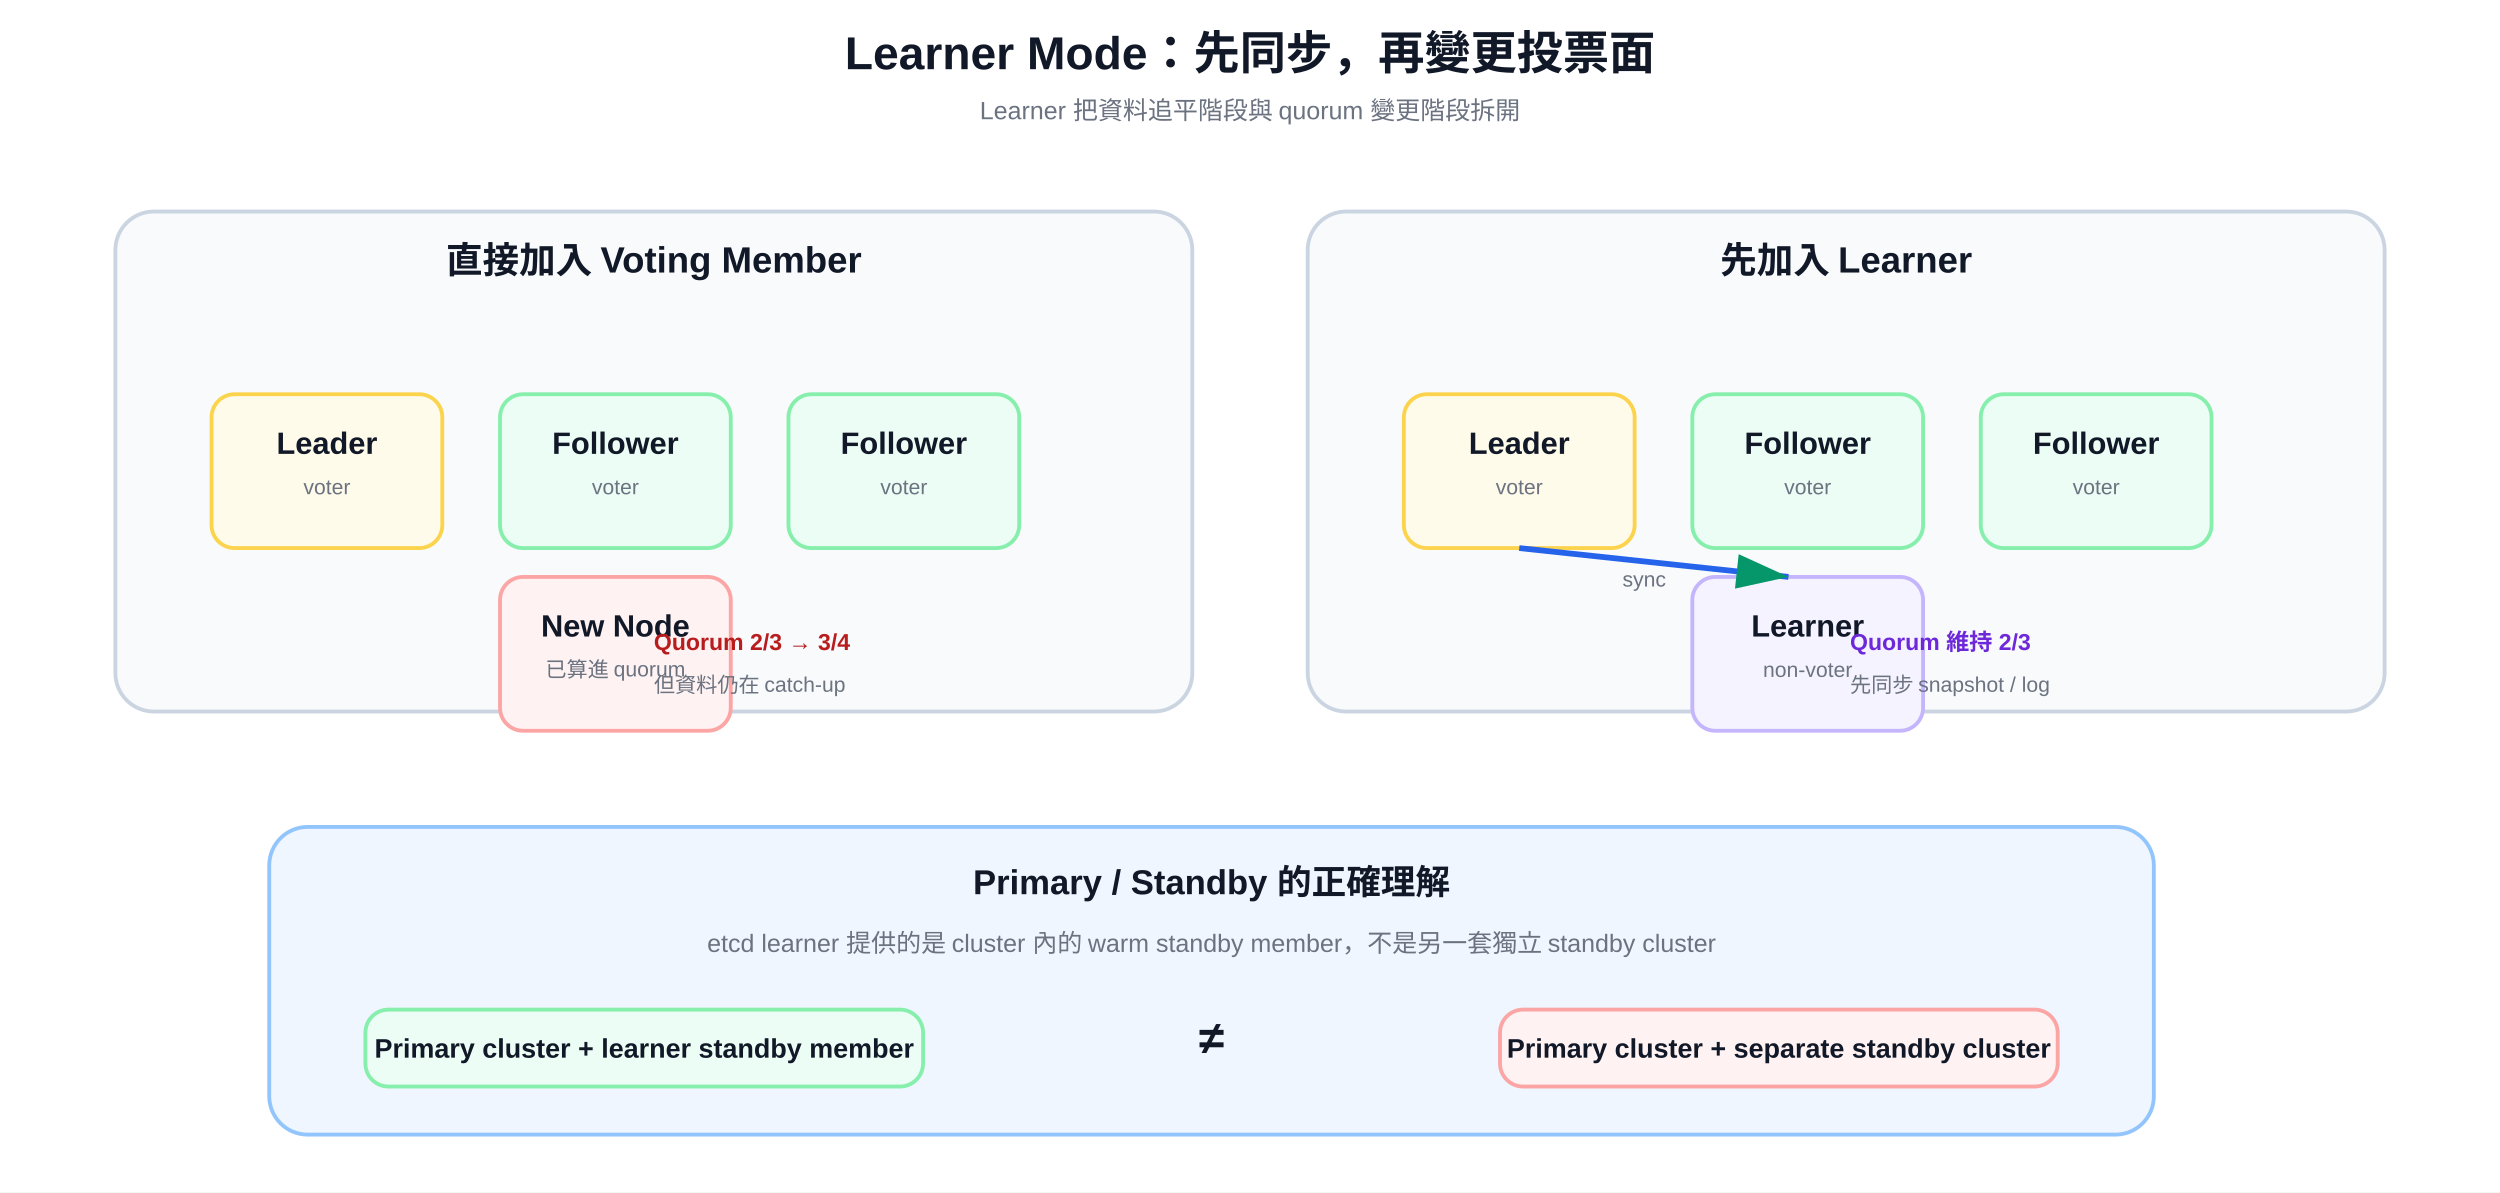
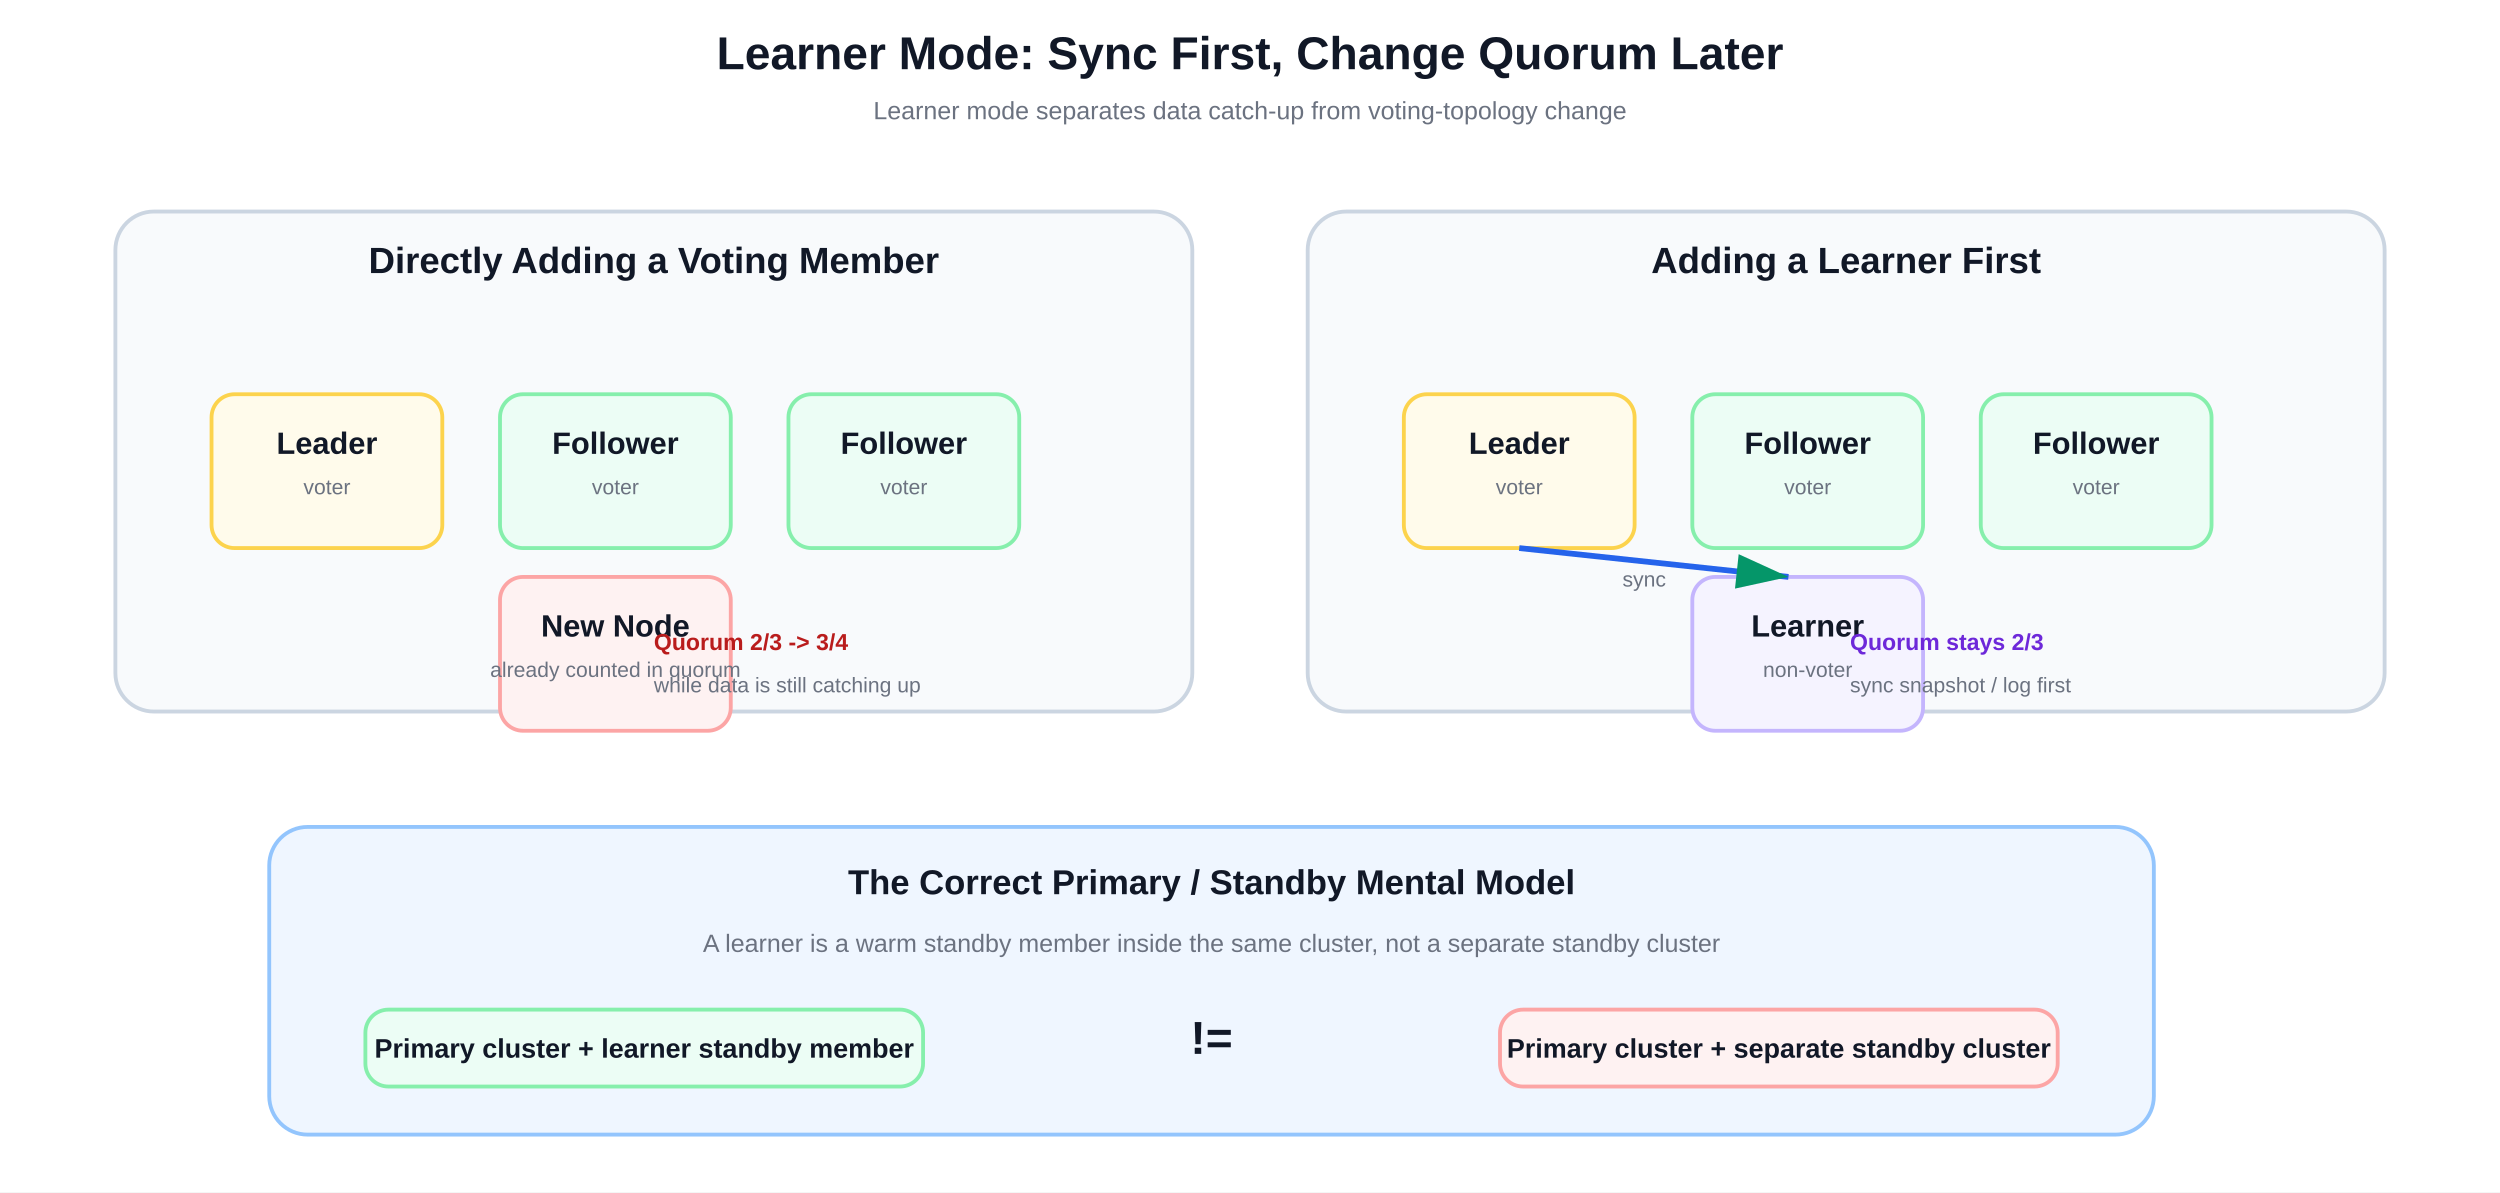
<svg xmlns="http://www.w3.org/2000/svg" viewBox="0 0 1300 620">
  <defs>
    <marker id="arrow" markerWidth="10" markerHeight="7" refX="9" refY="3.5" orient="auto">
      <polygon points="0 0.5, 9 3.5, 0 6.5" fill="#2563eb" />
    </marker>
    <marker id="arrow-green" markerWidth="10" markerHeight="7" refX="9" refY="3.5" orient="auto">
      <polygon points="0 0.5, 9 3.5, 0 6.5" fill="#059669" />
    </marker>
  </defs>
  <rect width="100%" height="100%" fill="#ffffff" />
-   <text x="650" y="36" font-family="-apple-system, 'Helvetica Neue', Arial, sans-serif" font-size="24" font-weight="700" fill="#111827" text-anchor="middle">Learner Mode：先同步，再變更投票面</text>
-   <text x="650" y="62" font-family="-apple-system, 'Helvetica Neue', Arial, sans-serif" font-size="13" font-weight="400" fill="#6b7280" text-anchor="middle">Learner 把資料追平階段與 quorum 變更階段拆開</text>
+   <text x="650" y="36" font-family="-apple-system, 'Helvetica Neue', Arial, sans-serif" font-size="24" font-weight="700" fill="#111827" text-anchor="middle">Learner Mode: Sync First, Change Quorum Later</text>
+   <text x="650" y="62" font-family="-apple-system, 'Helvetica Neue', Arial, sans-serif" font-size="13" font-weight="400" fill="#6b7280" text-anchor="middle">Learner mode separates data catch-up from voting-topology change</text>
  <rect x="60" y="110" width="560" height="260" rx="20" fill="#f8fafc" stroke="#cbd5e1" stroke-width="2" />
-   <text x="340" y="142" font-family="-apple-system, 'Helvetica Neue', Arial, sans-serif" font-size="19" font-weight="700" fill="#111827" text-anchor="middle">直接加入 Voting Member</text>
+   <text x="340" y="142" font-family="-apple-system, 'Helvetica Neue', Arial, sans-serif" font-size="19" font-weight="700" fill="#111827" text-anchor="middle">Directly Adding a Voting Member</text>
  <rect x="110" y="205" width="120" height="80" rx="12" fill="#fffbeb" stroke="#fcd34d" stroke-width="2" />
  <text x="170" y="236" font-family="-apple-system, 'Helvetica Neue', Arial, sans-serif" font-size="16" font-weight="700" fill="#111827" text-anchor="middle">Leader</text>
  <text x="170" y="257" font-family="-apple-system, 'Helvetica Neue', Arial, sans-serif" font-size="11" font-weight="400" fill="#6b7280" text-anchor="middle">voter</text>
  <rect x="260" y="205" width="120" height="80" rx="12" fill="#ecfdf5" stroke="#86efac" stroke-width="2" />
  <text x="320" y="236" font-family="-apple-system, 'Helvetica Neue', Arial, sans-serif" font-size="16" font-weight="700" fill="#111827" text-anchor="middle">Follower</text>
  <text x="320" y="257" font-family="-apple-system, 'Helvetica Neue', Arial, sans-serif" font-size="11" font-weight="400" fill="#6b7280" text-anchor="middle">voter</text>
  <rect x="410" y="205" width="120" height="80" rx="12" fill="#ecfdf5" stroke="#86efac" stroke-width="2" />
  <text x="470" y="236" font-family="-apple-system, 'Helvetica Neue', Arial, sans-serif" font-size="16" font-weight="700" fill="#111827" text-anchor="middle">Follower</text>
  <text x="470" y="257" font-family="-apple-system, 'Helvetica Neue', Arial, sans-serif" font-size="11" font-weight="400" fill="#6b7280" text-anchor="middle">voter</text>
  <rect x="260" y="300" width="120" height="80" rx="12" fill="#fef2f2" stroke="#fca5a5" stroke-width="2" />
  <text x="320" y="331" font-family="-apple-system, 'Helvetica Neue', Arial, sans-serif" font-size="16" font-weight="700" fill="#111827" text-anchor="middle">New Node</text>
-   <text x="320" y="352" font-family="-apple-system, 'Helvetica Neue', Arial, sans-serif" font-size="11" font-weight="400" fill="#6b7280" text-anchor="middle">已算進 quorum</text>
-   <text x="340" y="338" font-family="-apple-system, 'Helvetica Neue', Arial, sans-serif" font-size="12" font-weight="700" fill="#b91c1c" text-anchor="start">Quorum 2/3 → 3/4</text>
-   <text x="340" y="360" font-family="-apple-system, 'Helvetica Neue', Arial, sans-serif" font-size="11" font-weight="400" fill="#6b7280" text-anchor="start">但資料仍在 catch-up</text>
+   <text x="320" y="352" font-family="-apple-system, 'Helvetica Neue', Arial, sans-serif" font-size="11" font-weight="400" fill="#6b7280" text-anchor="middle">already counted in quorum</text>
+   <text x="340" y="338" font-family="-apple-system, 'Helvetica Neue', Arial, sans-serif" font-size="12" font-weight="700" fill="#b91c1c" text-anchor="start">Quorum 2/3 -&gt; 3/4</text>
+   <text x="340" y="360" font-family="-apple-system, 'Helvetica Neue', Arial, sans-serif" font-size="11" font-weight="400" fill="#6b7280" text-anchor="start">while data is still catching up</text>
  <rect x="680" y="110" width="560" height="260" rx="20" fill="#f8fafc" stroke="#cbd5e1" stroke-width="2" />
-   <text x="960" y="142" font-family="-apple-system, 'Helvetica Neue', Arial, sans-serif" font-size="19" font-weight="700" fill="#111827" text-anchor="middle">先加入 Learner</text>
+   <text x="960" y="142" font-family="-apple-system, 'Helvetica Neue', Arial, sans-serif" font-size="19" font-weight="700" fill="#111827" text-anchor="middle">Adding a Learner First</text>
  <rect x="730" y="205" width="120" height="80" rx="12" fill="#fffbeb" stroke="#fcd34d" stroke-width="2" />
  <text x="790" y="236" font-family="-apple-system, 'Helvetica Neue', Arial, sans-serif" font-size="16" font-weight="700" fill="#111827" text-anchor="middle">Leader</text>
  <text x="790" y="257" font-family="-apple-system, 'Helvetica Neue', Arial, sans-serif" font-size="11" font-weight="400" fill="#6b7280" text-anchor="middle">voter</text>
  <rect x="880" y="205" width="120" height="80" rx="12" fill="#ecfdf5" stroke="#86efac" stroke-width="2" />
  <text x="940" y="236" font-family="-apple-system, 'Helvetica Neue', Arial, sans-serif" font-size="16" font-weight="700" fill="#111827" text-anchor="middle">Follower</text>
  <text x="940" y="257" font-family="-apple-system, 'Helvetica Neue', Arial, sans-serif" font-size="11" font-weight="400" fill="#6b7280" text-anchor="middle">voter</text>
  <rect x="1030" y="205" width="120" height="80" rx="12" fill="#ecfdf5" stroke="#86efac" stroke-width="2" />
  <text x="1090" y="236" font-family="-apple-system, 'Helvetica Neue', Arial, sans-serif" font-size="16" font-weight="700" fill="#111827" text-anchor="middle">Follower</text>
  <text x="1090" y="257" font-family="-apple-system, 'Helvetica Neue', Arial, sans-serif" font-size="11" font-weight="400" fill="#6b7280" text-anchor="middle">voter</text>
  <rect x="880" y="300" width="120" height="80" rx="12" fill="#f5f3ff" stroke="#c4b5fd" stroke-width="2" />
  <text x="940" y="331" font-family="-apple-system, 'Helvetica Neue', Arial, sans-serif" font-size="16" font-weight="700" fill="#111827" text-anchor="middle">Learner</text>
  <text x="940" y="352" font-family="-apple-system, 'Helvetica Neue', Arial, sans-serif" font-size="11" font-weight="400" fill="#6b7280" text-anchor="middle">non-voter</text>
-   <text x="962" y="338" font-family="-apple-system, 'Helvetica Neue', Arial, sans-serif" font-size="12" font-weight="700" fill="#6d28d9" text-anchor="start">Quorum 維持 2/3</text>
-   <text x="962" y="360" font-family="-apple-system, 'Helvetica Neue', Arial, sans-serif" font-size="11" font-weight="400" fill="#6b7280" text-anchor="start">先同步 snapshot / log</text>
+   <text x="962" y="338" font-family="-apple-system, 'Helvetica Neue', Arial, sans-serif" font-size="12" font-weight="700" fill="#6d28d9" text-anchor="start">Quorum stays 2/3</text>
+   <text x="962" y="360" font-family="-apple-system, 'Helvetica Neue', Arial, sans-serif" font-size="11" font-weight="400" fill="#6b7280" text-anchor="start">sync snapshot / log first</text>
  <line x1="790" y1="285" x2="930" y2="300" stroke="#2563eb" stroke-width="3" marker-end="url(#arrow-green)" />
  <text x="855" y="305" font-family="-apple-system, 'Helvetica Neue', Arial, sans-serif" font-size="11" font-weight="400" fill="#6b7280" text-anchor="middle">sync</text>
  <rect x="140" y="430" width="980" height="160" rx="20" fill="#eff6ff" stroke="#93c5fd" stroke-width="2" />
-   <text x="630" y="465" font-family="-apple-system, 'Helvetica Neue', Arial, sans-serif" font-size="18" font-weight="700" fill="#111827" text-anchor="middle">Primary / Standby 的正確理解</text>
-   <text x="630" y="495" font-family="-apple-system, 'Helvetica Neue', Arial, sans-serif" font-size="13" font-weight="400" fill="#6b7280" text-anchor="middle">etcd learner 提供的是 cluster 內的 warm standby member，不是另一套獨立 standby cluster</text>
+   <text x="630" y="465" font-family="-apple-system, 'Helvetica Neue', Arial, sans-serif" font-size="18" font-weight="700" fill="#111827" text-anchor="middle">The Correct Primary / Standby Mental Model</text>
+   <text x="630" y="495" font-family="-apple-system, 'Helvetica Neue', Arial, sans-serif" font-size="13" font-weight="400" fill="#6b7280" text-anchor="middle">A learner is a warm standby member inside the same cluster, not a separate standby cluster</text>
  <rect x="190" y="525" width="290" height="40" rx="12" fill="#ecfdf5" stroke="#86efac" stroke-width="2" />
  <text x="335" y="550" font-family="-apple-system, 'Helvetica Neue', Arial, sans-serif" font-size="14" font-weight="700" fill="#111827" text-anchor="middle">Primary cluster + learner standby member</text>
  <rect x="780" y="525" width="290" height="40" rx="12" fill="#fef2f2" stroke="#fca5a5" stroke-width="2" />
  <text x="925" y="550" font-family="-apple-system, 'Helvetica Neue', Arial, sans-serif" font-size="14" font-weight="700" fill="#111827" text-anchor="middle">Primary cluster + separate standby cluster</text>
-   <text x="630" y="548" font-family="-apple-system, 'Helvetica Neue', Arial, sans-serif" font-size="24" font-weight="700" fill="#111827" text-anchor="middle">≠</text>
+   <text x="630" y="548" font-family="-apple-system, 'Helvetica Neue', Arial, sans-serif" font-size="24" font-weight="700" fill="#111827" text-anchor="middle">!=</text>
</svg>
